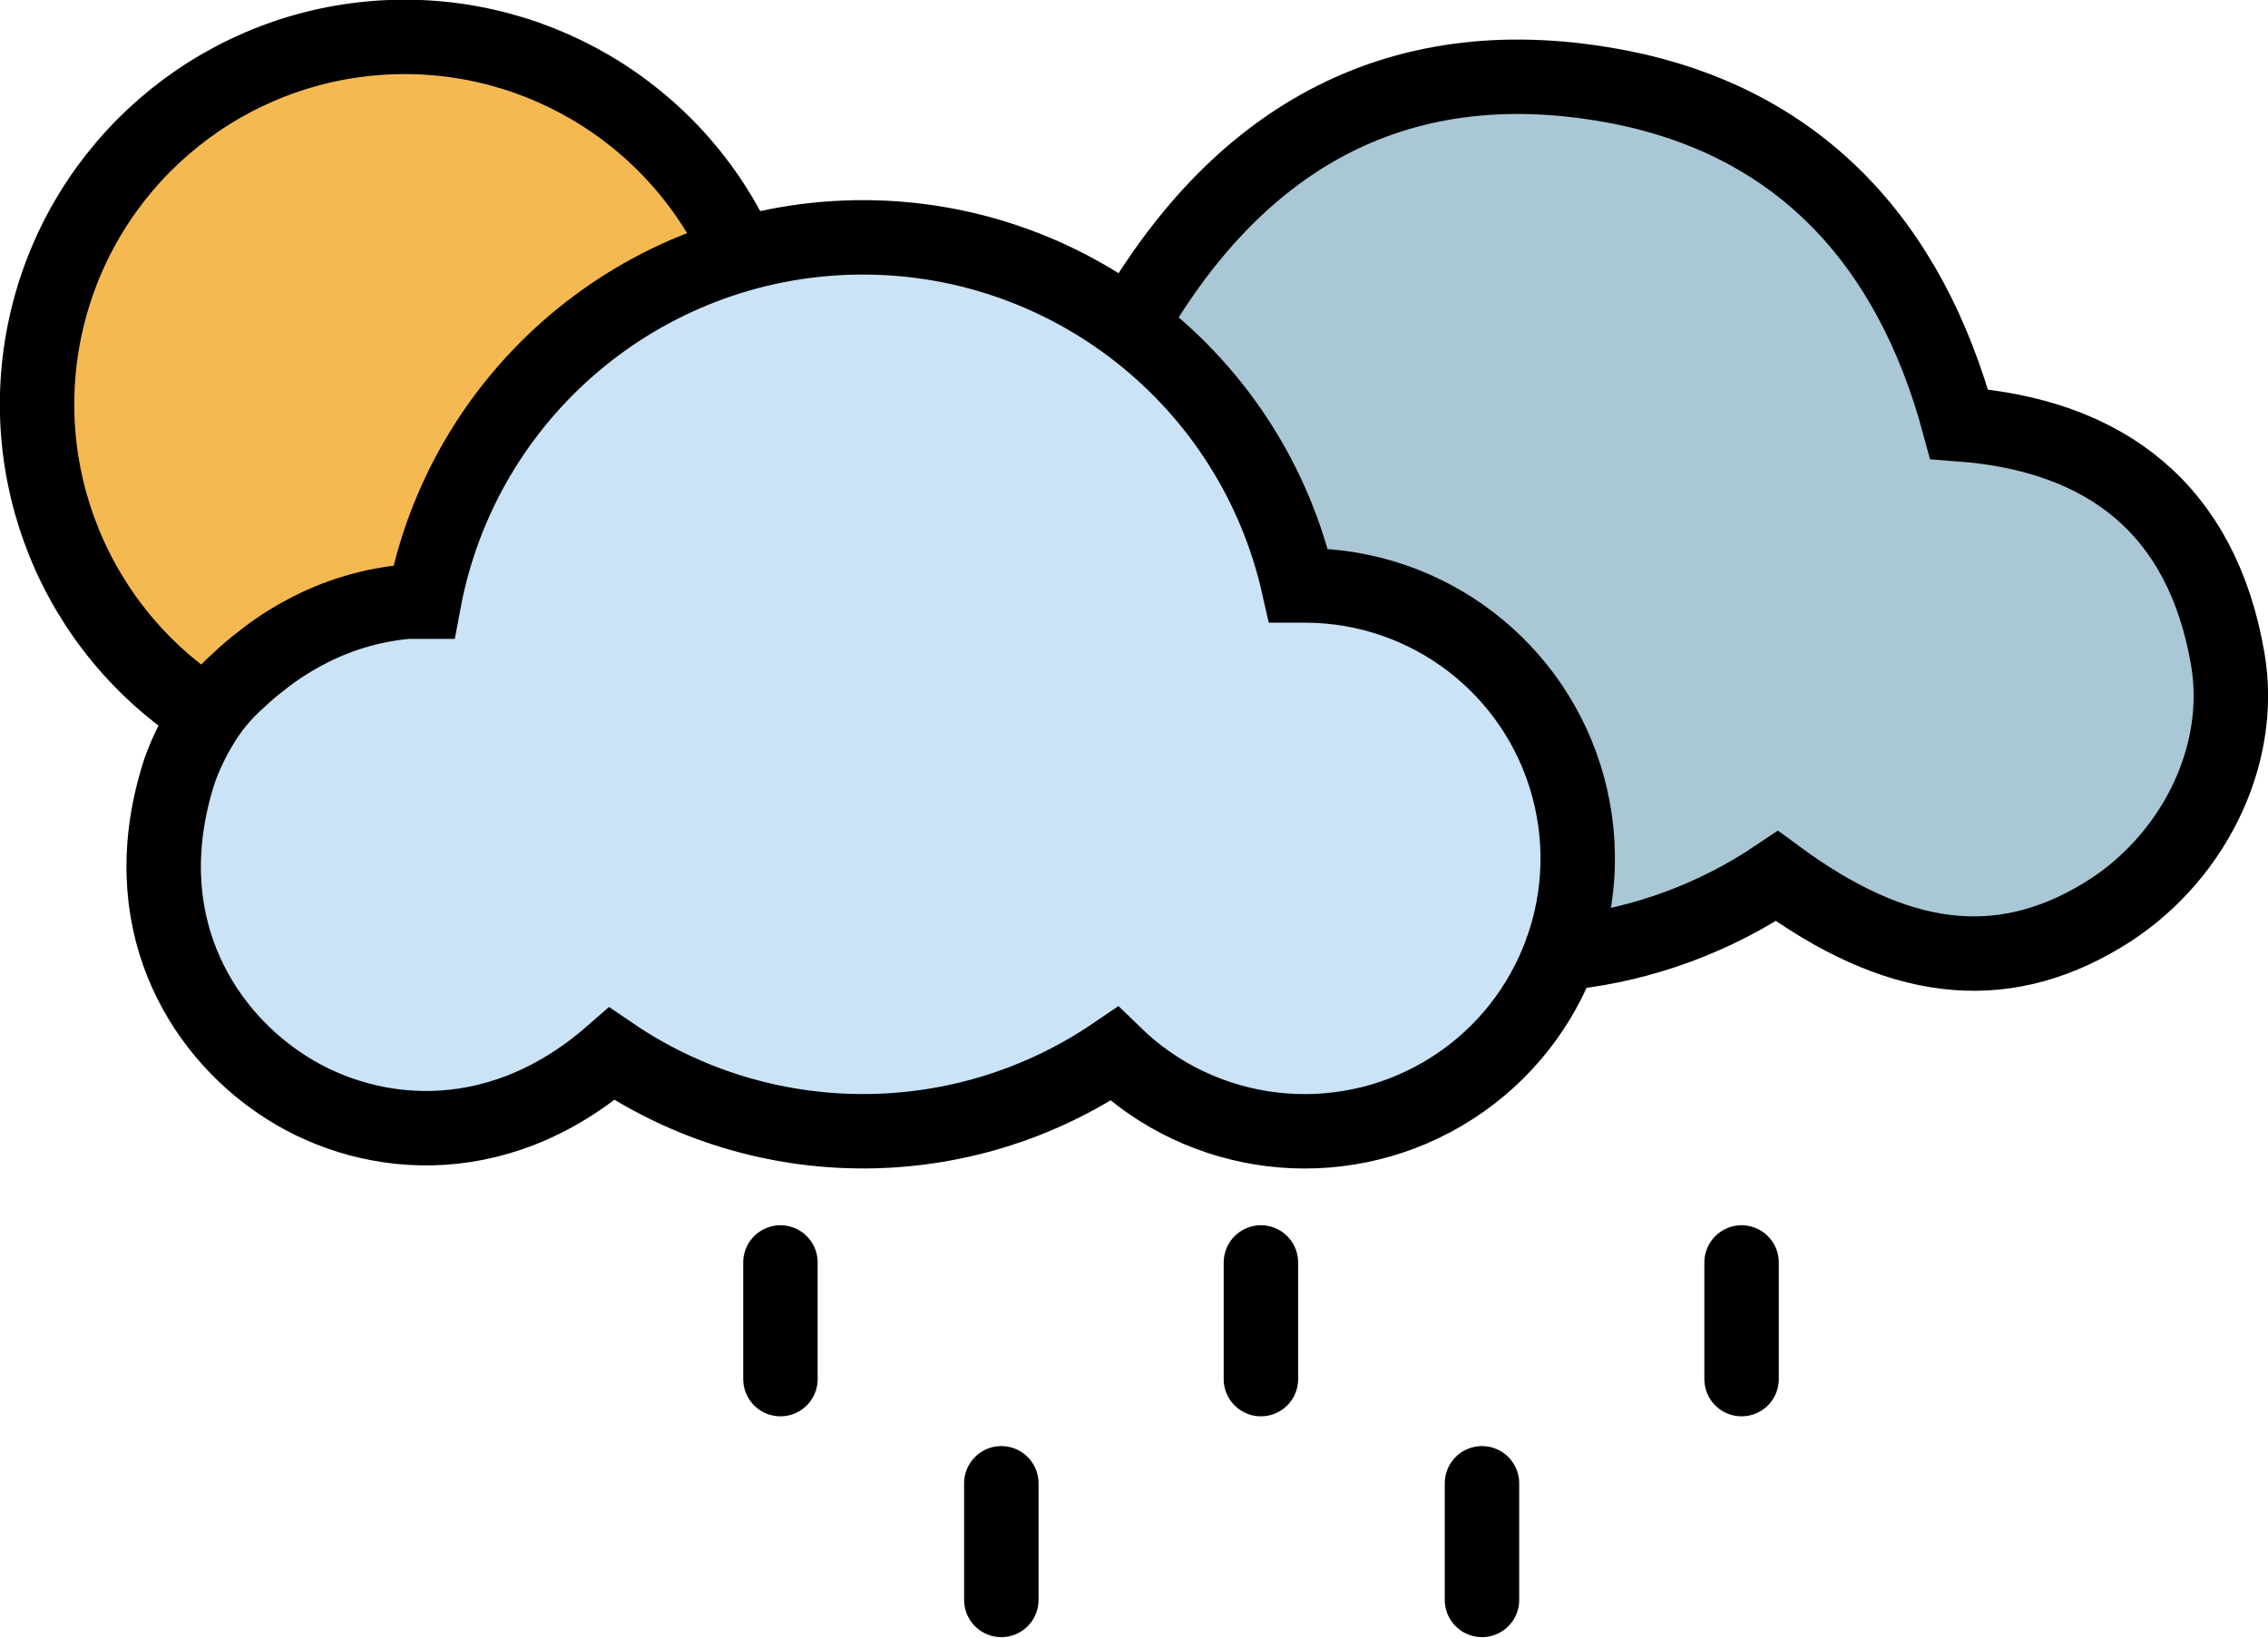
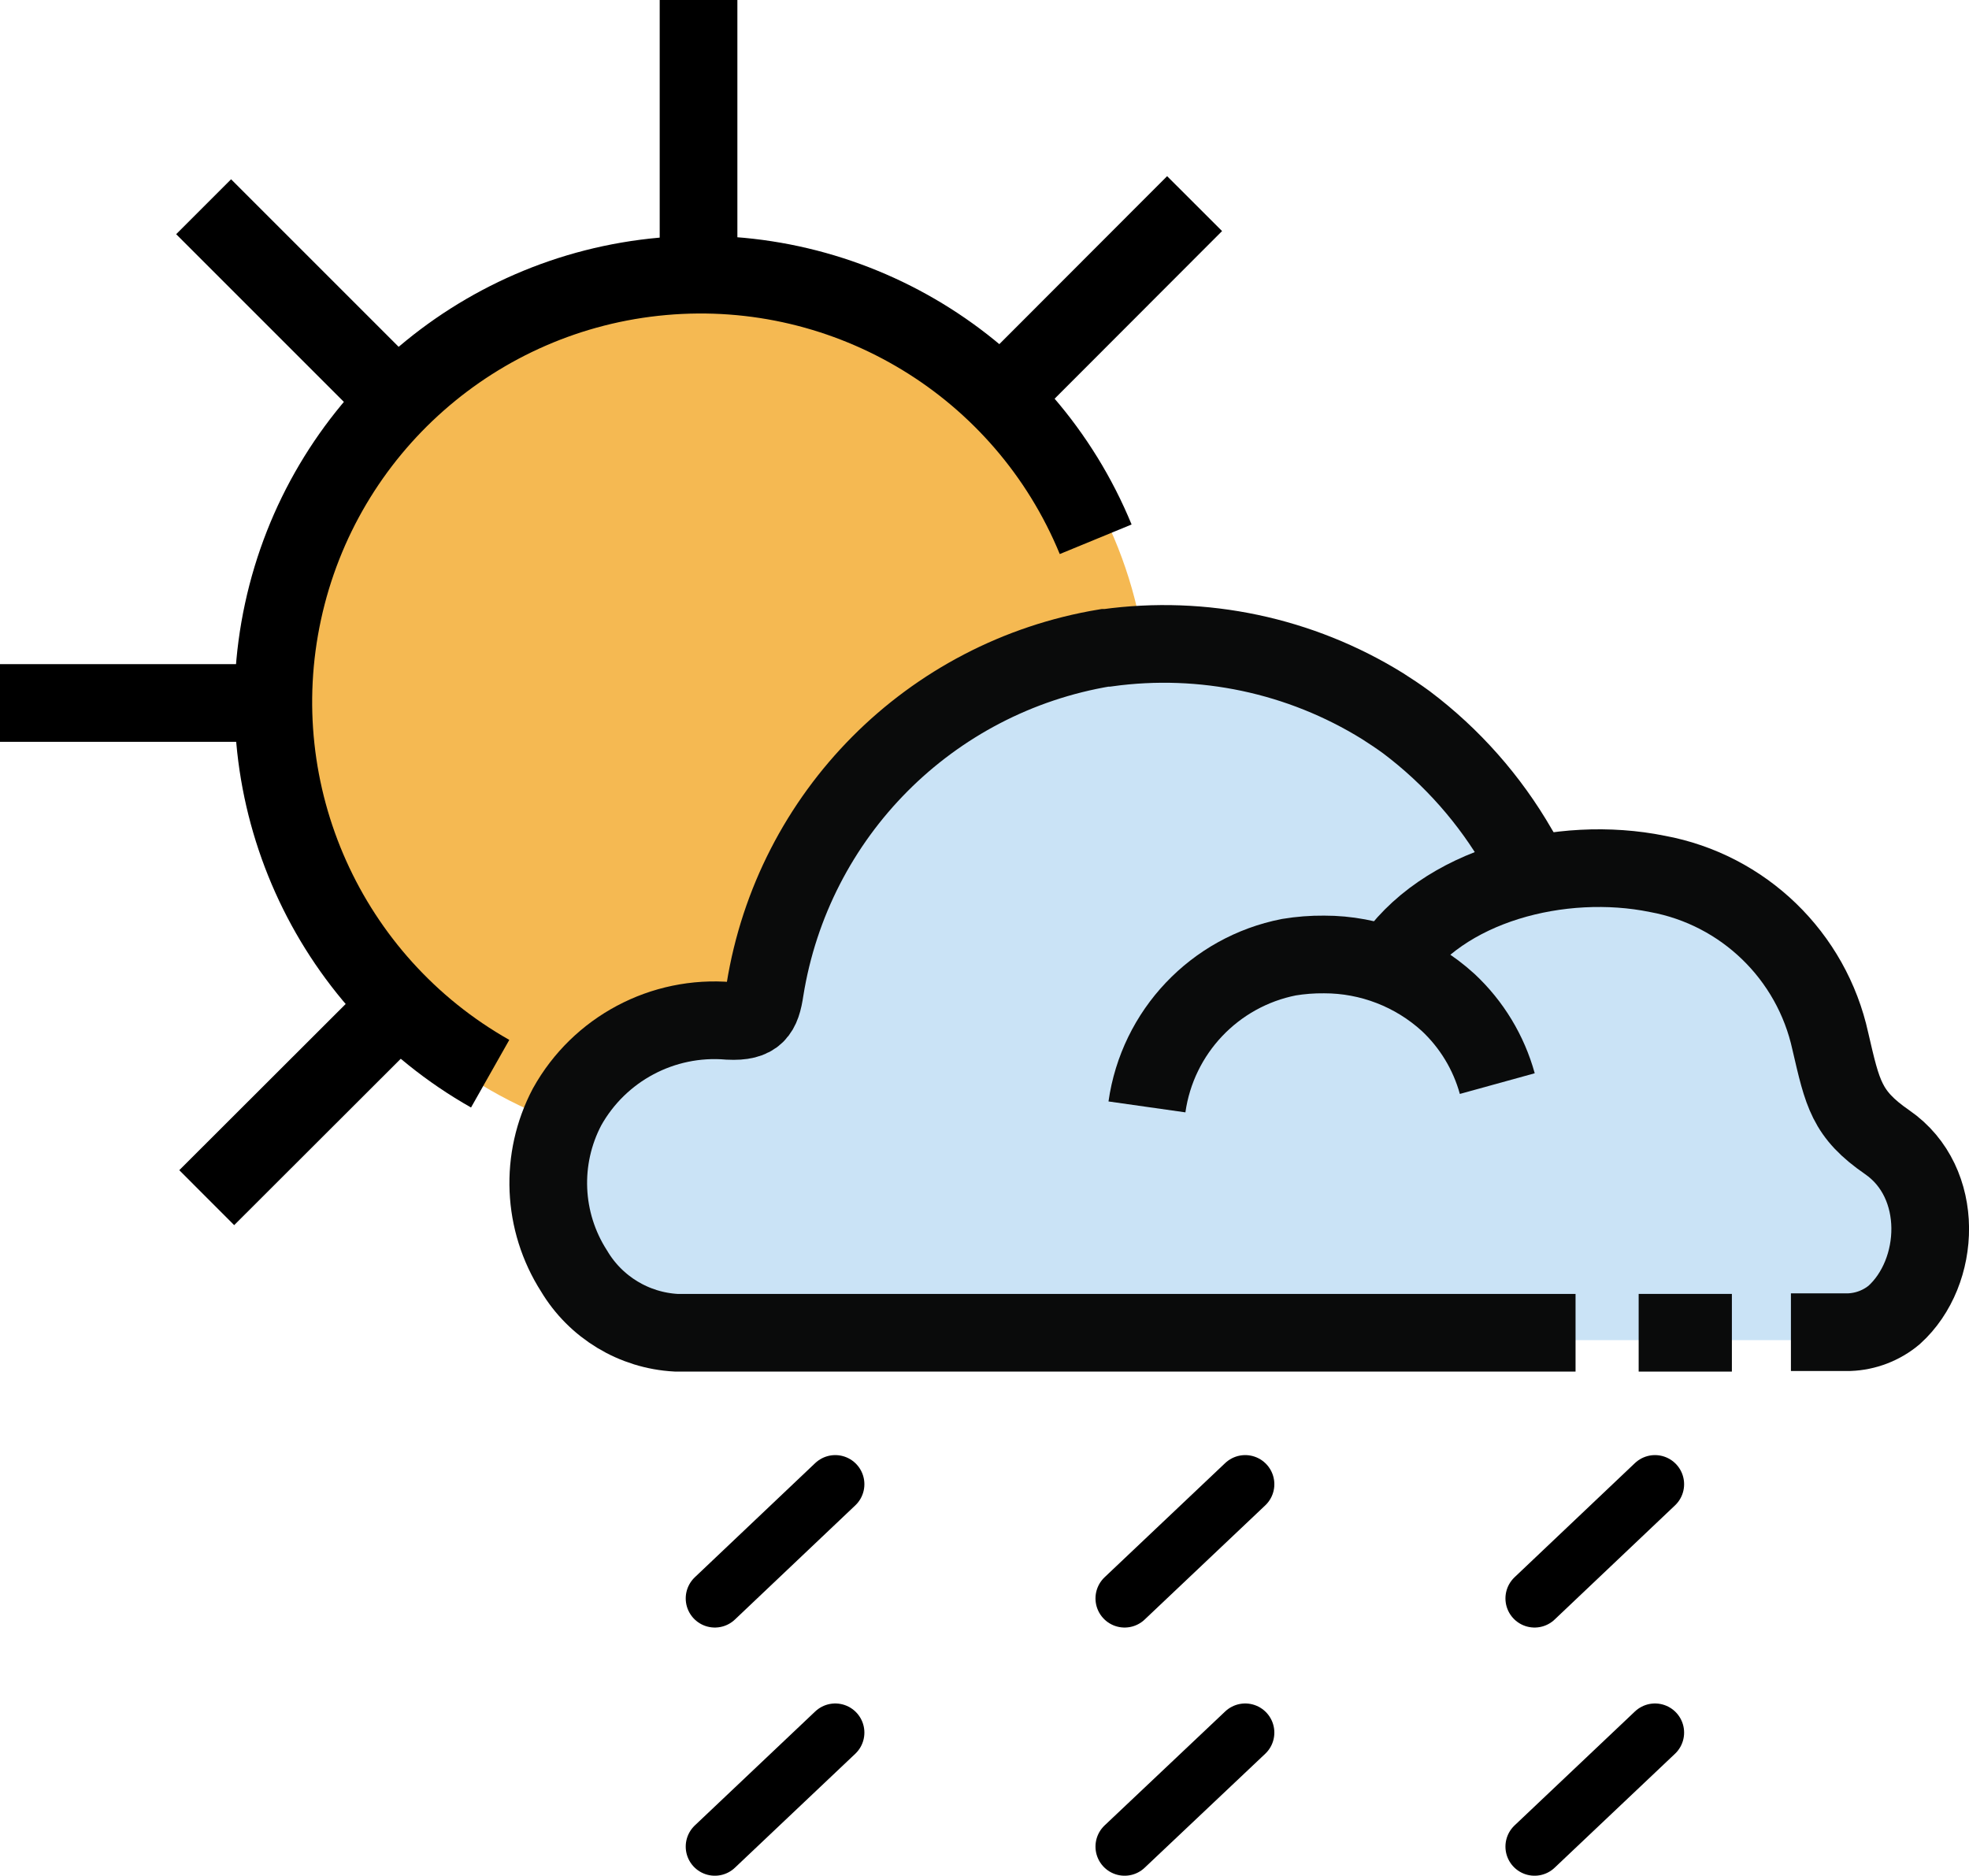
- <svg xmlns="http://www.w3.org/2000/svg" viewBox="0 0 121.88 88">
+ <svg xmlns="http://www.w3.org/2000/svg" viewBox="0 0 101.39 96.59">
  <defs>
-     <style>.cls-1{fill:#f5b952;}.cls-2{fill:#aac7d5;}.cls-3{fill:#cae3f6;}.cls-4,.cls-5{fill:none;stroke:#000;stroke-miterlimit:10;stroke-width:4px;}.cls-5{stroke-linecap:round;}</style>
+     <style>.cls-1{fill:#f5b952;}.cls-2{fill:#cae3f6;}.cls-3,.cls-4,.cls-5,.cls-6{fill:none;stroke-miterlimit:10;}.cls-3,.cls-4,.cls-5{stroke:#000;}.cls-3{stroke-linecap:round;stroke-width:3px;}.cls-4,.cls-5,.cls-6{stroke-width:4px;}.cls-5{stroke-linecap:square;}.cls-6{stroke:#0a0b0b;}</style>
  </defs>
  <g id="Layer_2" data-name="Layer 2">
    <g id="Layer_1-2" data-name="Layer 1">
-       <path class="cls-1" d="M21.39,1.91A20.1,20.1,0,1,0,41.49,22,20.13,20.13,0,0,0,21.39,1.91Z" />
-       <path class="cls-2" d="M83.64,52.15a1.35,1.35,0,0,1,.77-.46,24.92,24.92,0,0,0,11.14-4.1c6.44,4.75,12,5.4,17.45,2.13,4.78-2.85,7.71-8.5,6.77-13.85-1.39-8-6.53-12-14.44-12.58-2.64-9.84-8.67-16.41-18.71-18.21C74.88,3,66.33,8.13,60.61,18.32" />
-       <path class="cls-3" d="M70.2,32h-.36a24,24,0,0,0-47,.87l-.87,0a13.94,13.94,0,0,0-5.53,1.6,14.74,14.74,0,0,0-2.35,1.56c-.4.33-.79.67-1.17,1.05a9.69,9.69,0,0,0-2.06,2.5A13.77,13.77,0,0,0,9.71,42C7.15,49.94,10.87,55.9,15.1,58.75s11.5,4,17.85-1.57a24,24,0,0,0,27,0A14.67,14.67,0,1,0,70.2,32Z" />
-       <path class="cls-4" d="M39.79,13.71A19.75,19.75,0,1,0,11.21,38.44" />
-       <path class="cls-4" d="M83.58,51.66a1.27,1.27,0,0,1,.78-.46,25,25,0,0,0,11.13-4.11c6.44,4.75,12,5.41,17.45,2.13,4.78-2.85,7.71-8.49,6.77-13.84-1.39-8-6.53-12-14.43-12.58C102.64,13,96.6,6.38,86.56,4.59c-11.74-2.1-20.29,3.05-26,13.23" />
-       <path class="cls-4" d="M70.14,31.47l-.36,0a24,24,0,0,0-47,.87c-.29,0-.58,0-.87,0A14.27,14.27,0,0,0,16.37,34,14.8,14.8,0,0,0,14,35.56a14.06,14.06,0,0,0-1.17,1,10.07,10.07,0,0,0-2.06,2.5,13.13,13.13,0,0,0-1.13,2.4c-2.57,8,1.16,13.9,5.38,16.75,4.38,3,11.5,4,17.86-1.56a24,24,0,0,0,27,0A14.67,14.67,0,1,0,70.14,31.47Z" />
-       <line class="cls-5" x1="93.59" y1="67.86" x2="93.59" y2="74.13" />
-       <line class="cls-5" x1="67.76" y1="67.86" x2="67.76" y2="74.13" />
-       <line class="cls-5" x1="41.94" y1="67.86" x2="41.94" y2="74.13" />
-       <line class="cls-5" x1="79.64" y1="79.73" x2="79.64" y2="86" />
-       <line class="cls-5" x1="53.81" y1="79.73" x2="53.81" y2="86" />
+       <path class="cls-1" d="M36.52,13.88A22.63,22.63,0,1,0,59.15,36.5,22.65,22.65,0,0,0,36.52,13.88Z" />
+       <path class="cls-2" d="M81.1,69H34.7a6.56,6.56,0,0,1-5.27-3.19,8.43,8.43,0,0,1-.36-8.51,8.72,8.72,0,0,1,8.35-4.43c1.4.07,1.69-.44,1.86-1.6a21.28,21.28,0,0,1,17.54-17.6l.11,0a21.46,21.46,0,0,1,14.21,3c.41.26.83.54,1.24.85A21.91,21.91,0,0,1,78.14,44l.67,1.14" />
+       <path class="cls-2" d="M59,57.29a9.18,9.18,0,0,1,7.32-7.73,11.75,11.75,0,0,1,1.81-.14,9.48,9.48,0,0,1,6.4,2.48,9,9,0,0,1,2.54,4.23" />
+       <path class="cls-2" d="M71.52,50c2.69-4.14,8.86-5.67,13.79-4.65A11.17,11.17,0,0,1,94.24,54c.63,2.72.83,3.76,2.94,5.22,3,2.07,2.78,6.7.35,8.9a3.83,3.83,0,0,1-2.32.89h-16" />
+       <line class="cls-2" x1="84.35" y1="68.99" x2="89.16" y2="68.99" />
+       <line class="cls-3" x1="85.22" y1="89.22" x2="79.02" y2="95.09" />
+       <line class="cls-3" x1="43.01" y1="89.22" x2="36.81" y2="95.09" />
+       <line class="cls-3" x1="64.12" y1="89.22" x2="57.91" y2="95.09" />
+       <line class="cls-3" x1="85.22" y1="76.43" x2="79.02" y2="82.31" />
+       <line class="cls-3" x1="43.01" y1="76.43" x2="36.81" y2="82.31" />
+       <line class="cls-3" x1="64.12" y1="76.43" x2="57.91" y2="82.31" />
+       <path class="cls-4" d="M56.42,27.77A22,22,0,1,0,25.24,55.29" />
+       <line class="cls-5" x1="35.97" y1="14.01" x2="35.97" y2="2" />
+       <line class="cls-5" x1="14.01" y1="36.2" x2="2" y2="36.2" />
+       <line class="cls-5" x1="20.4" y1="20.56" x2="11.9" y2="12.06" />
+       <line class="cls-5" x1="51.61" y1="20.4" x2="60.1" y2="11.9" />
+       <line class="cls-5" x1="20.56" y1="51.77" x2="12.06" y2="60.26" />
+       <path class="cls-6" d="M81.13,68.63H34.82a6.53,6.53,0,0,1-5.26-3.18A8.4,8.4,0,0,1,29.2,57a8.69,8.69,0,0,1,8.33-4.43c1.4.07,1.69-.44,1.86-1.6A21.26,21.26,0,0,1,56.9,33.36l.11,0a21.37,21.37,0,0,1,14.18,3c.41.26.83.54,1.24.84a21.74,21.74,0,0,1,5.75,6.51l.67,1.13" />
+       <path class="cls-6" d="M59.06,57a9.17,9.17,0,0,1,7.31-7.71,10.54,10.54,0,0,1,1.81-.14,9.47,9.47,0,0,1,6.39,2.47A9,9,0,0,1,77.1,55.8" />
+       <path class="cls-6" d="M71.57,49.67C74.25,45.54,80.41,44,85.34,45a11.19,11.19,0,0,1,8.91,8.62c.63,2.71.83,3.75,2.93,5.2,3,2.07,2.78,6.7.36,8.89a3.83,3.83,0,0,1-2.32.89h-3" />
+       <line class="cls-6" x1="84.38" y1="68.63" x2="89.18" y2="68.63" />
    </g>
  </g>
</svg>
